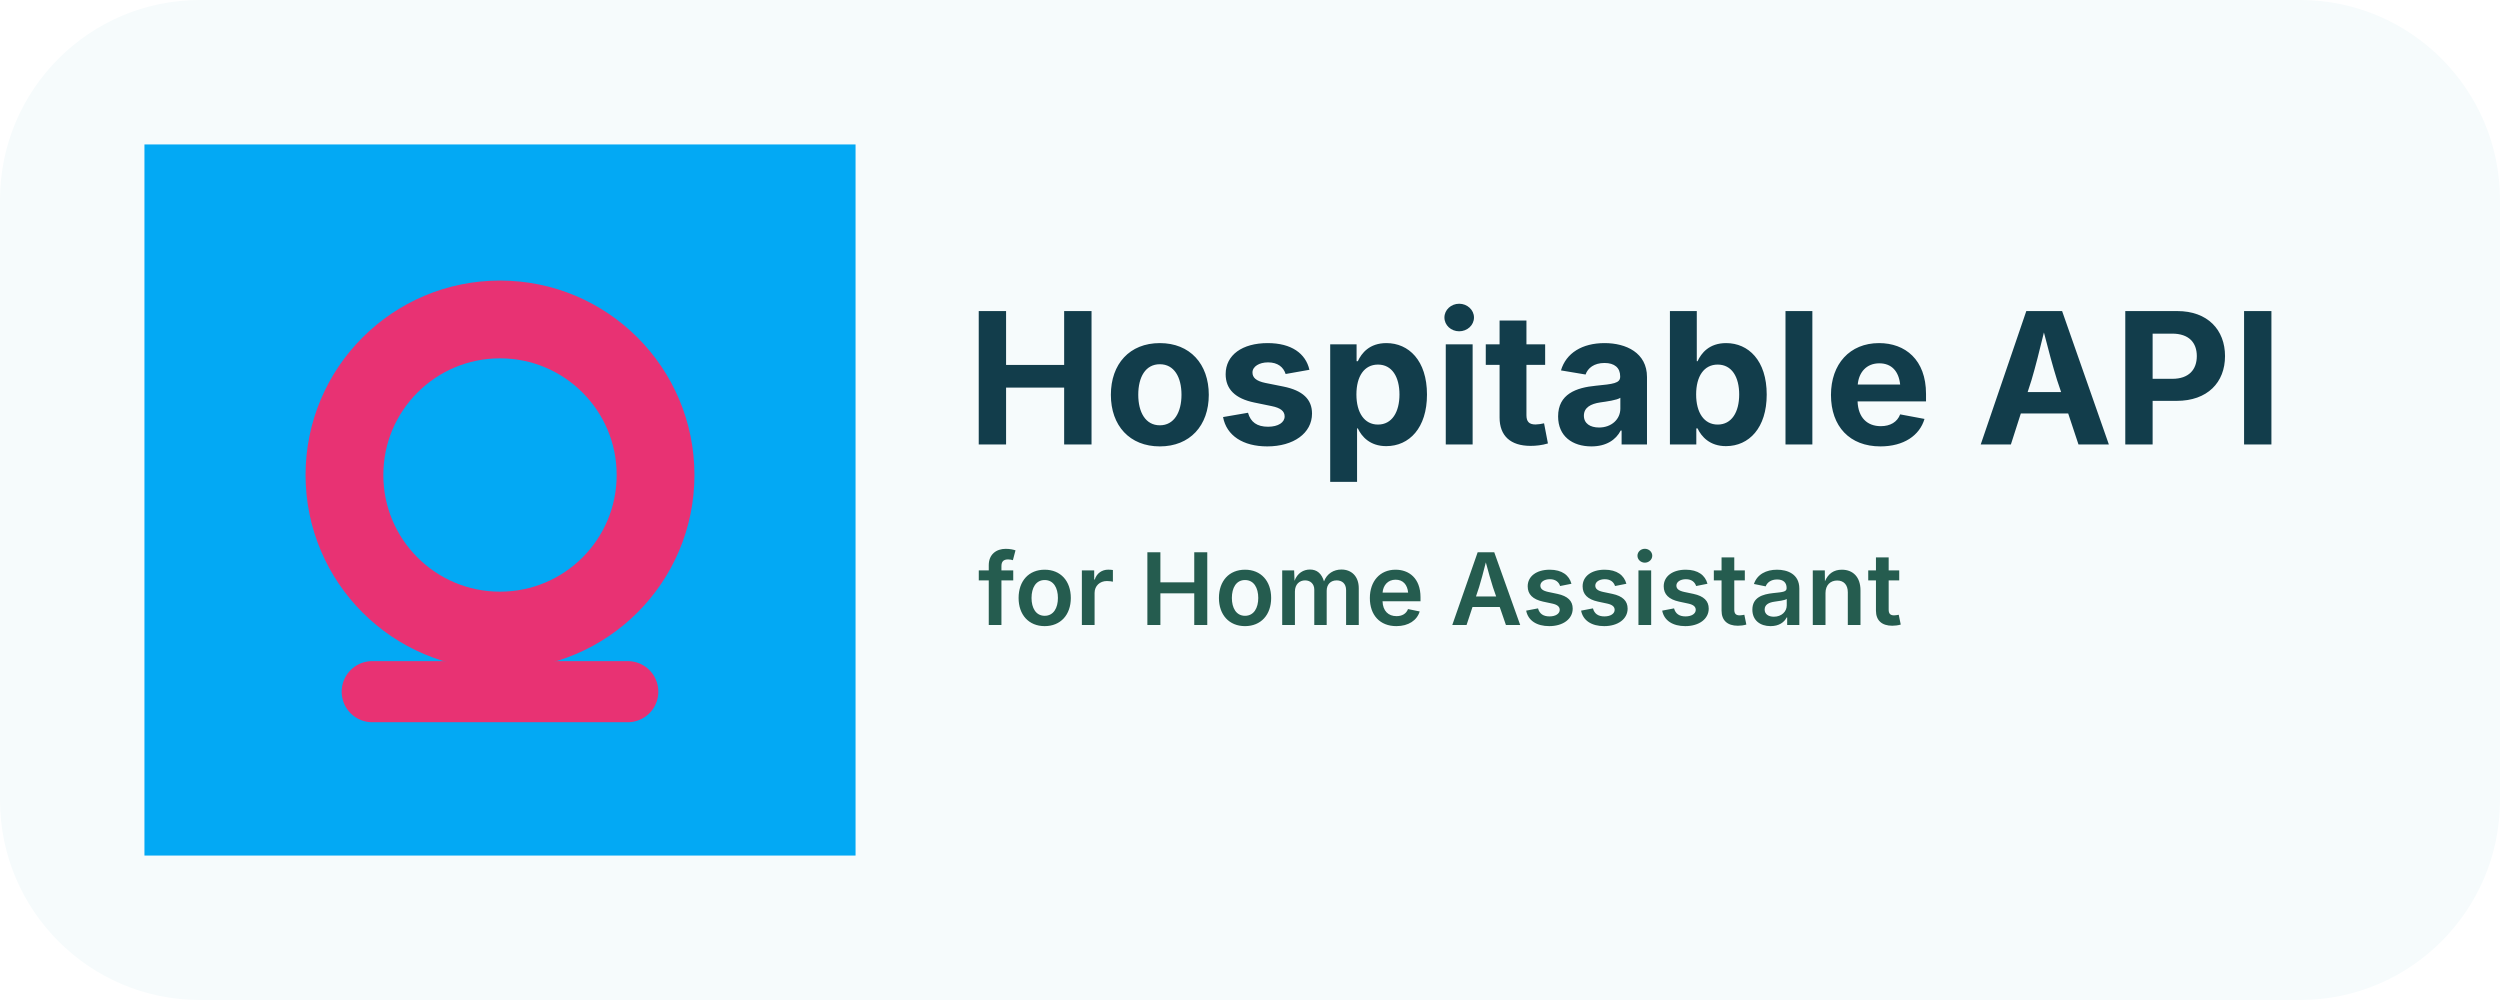
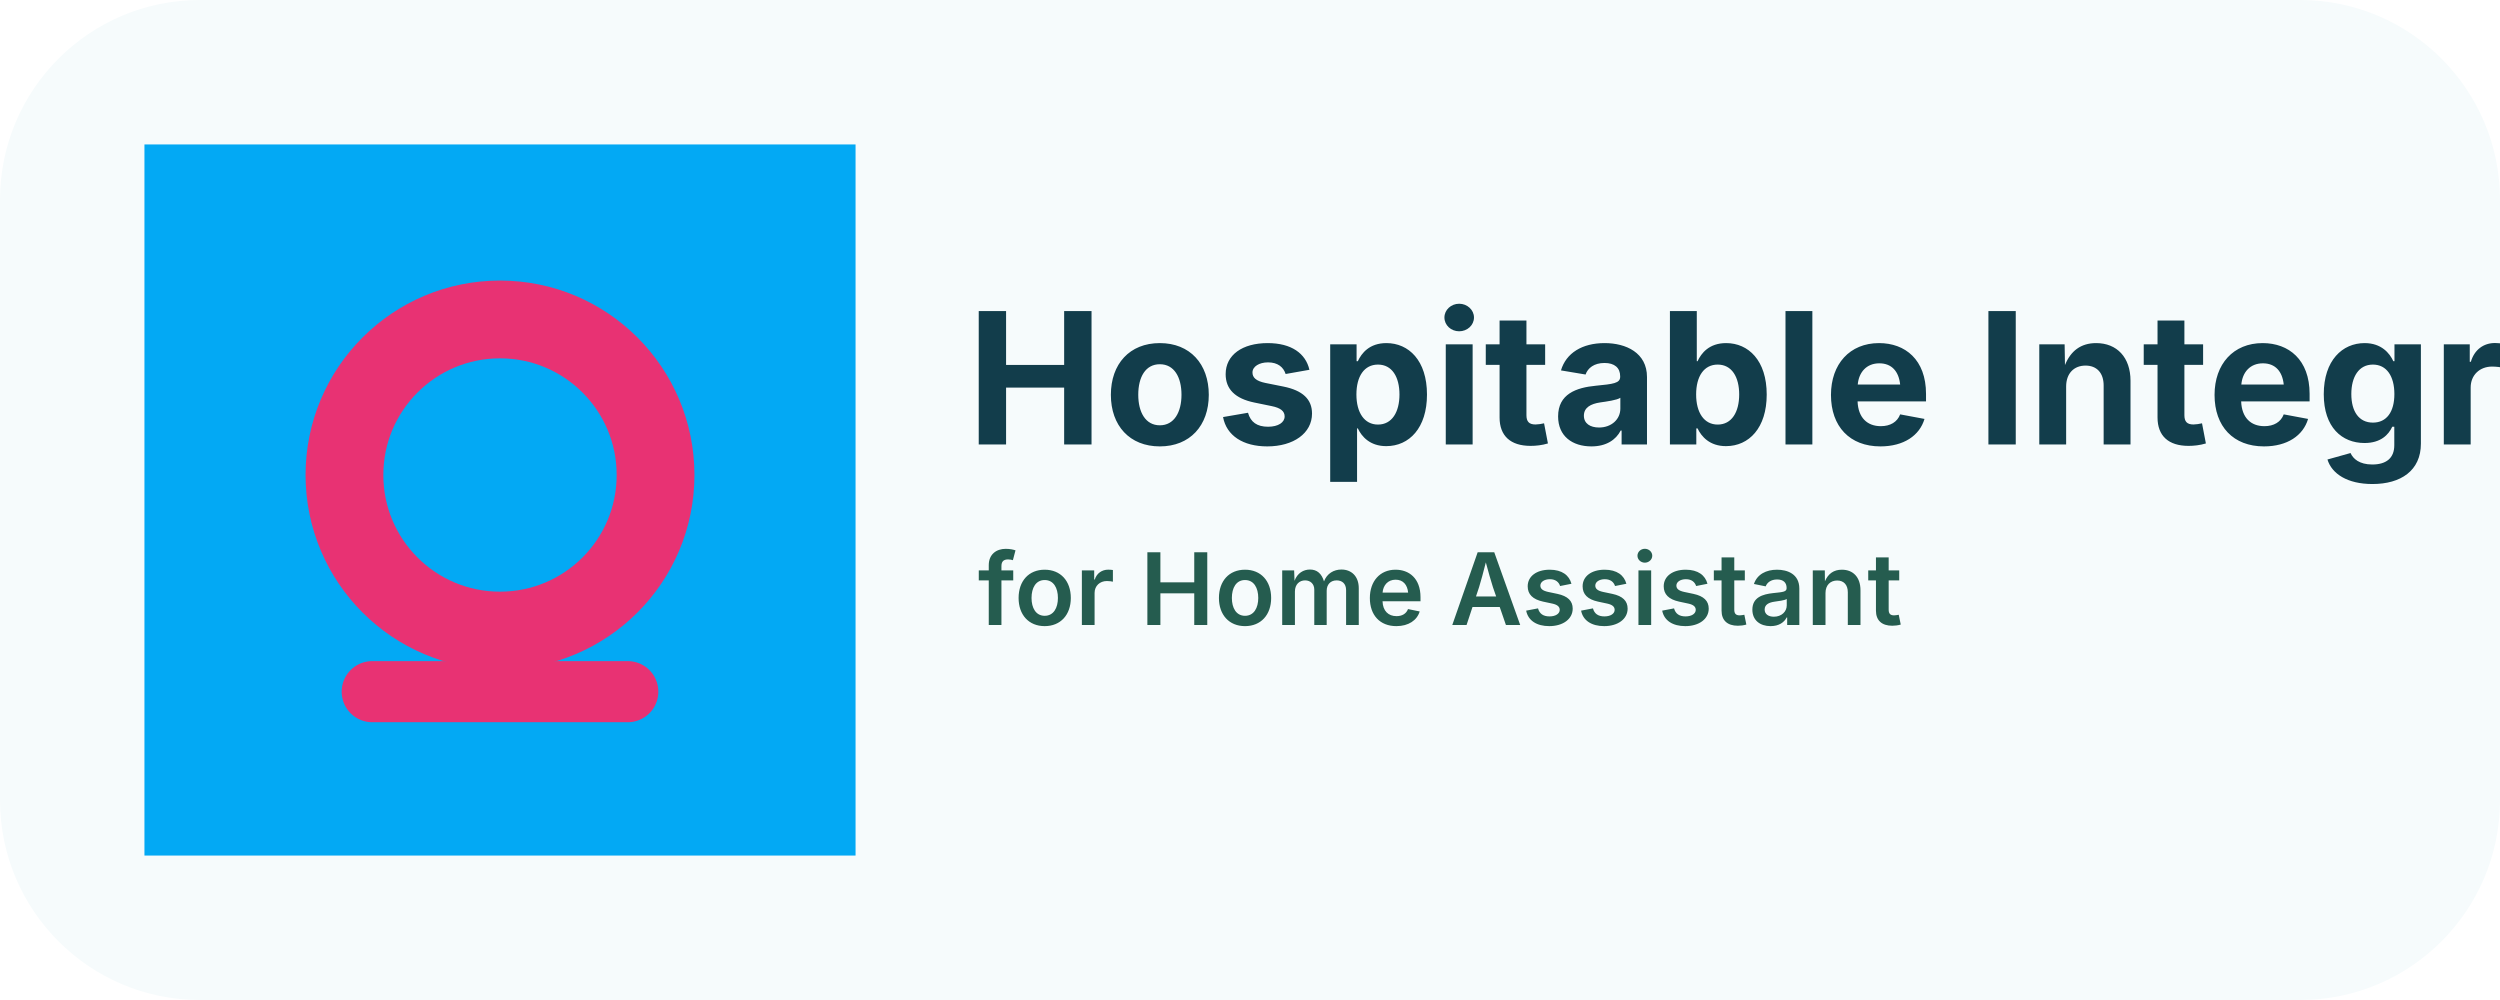
<svg xmlns="http://www.w3.org/2000/svg" viewBox="0 0 900 360" role="img" aria-labelledby="title desc">
  <rect width="900" height="360" rx="72" fill="#F6FBFC" />
  <g transform="translate(52 52) scale(0.5)">
    <rect width="512" height="512" fill="#03A9F4" />
    <circle cx="256" cy="238" r="112" fill="none" stroke="#E83273" stroke-width="56" />
    <path d="M164 394h184" fill="none" stroke="#E83273" stroke-width="44" stroke-linecap="round" />
  </g>
  <g font-family="Inter, Roboto, Helvetica, Arial, sans-serif" fill="#123D4B">
-     <text x="348" y="160" font-size="66" font-weight="750">Hospitable API</text>
+     <text x="348" y="160" font-size="66" font-weight="750">Hospitable Integration</text>
    <text x="352" y="225" font-size="36" font-weight="600" fill="#255C4F">for Home Assistant</text>
  </g>
</svg>
